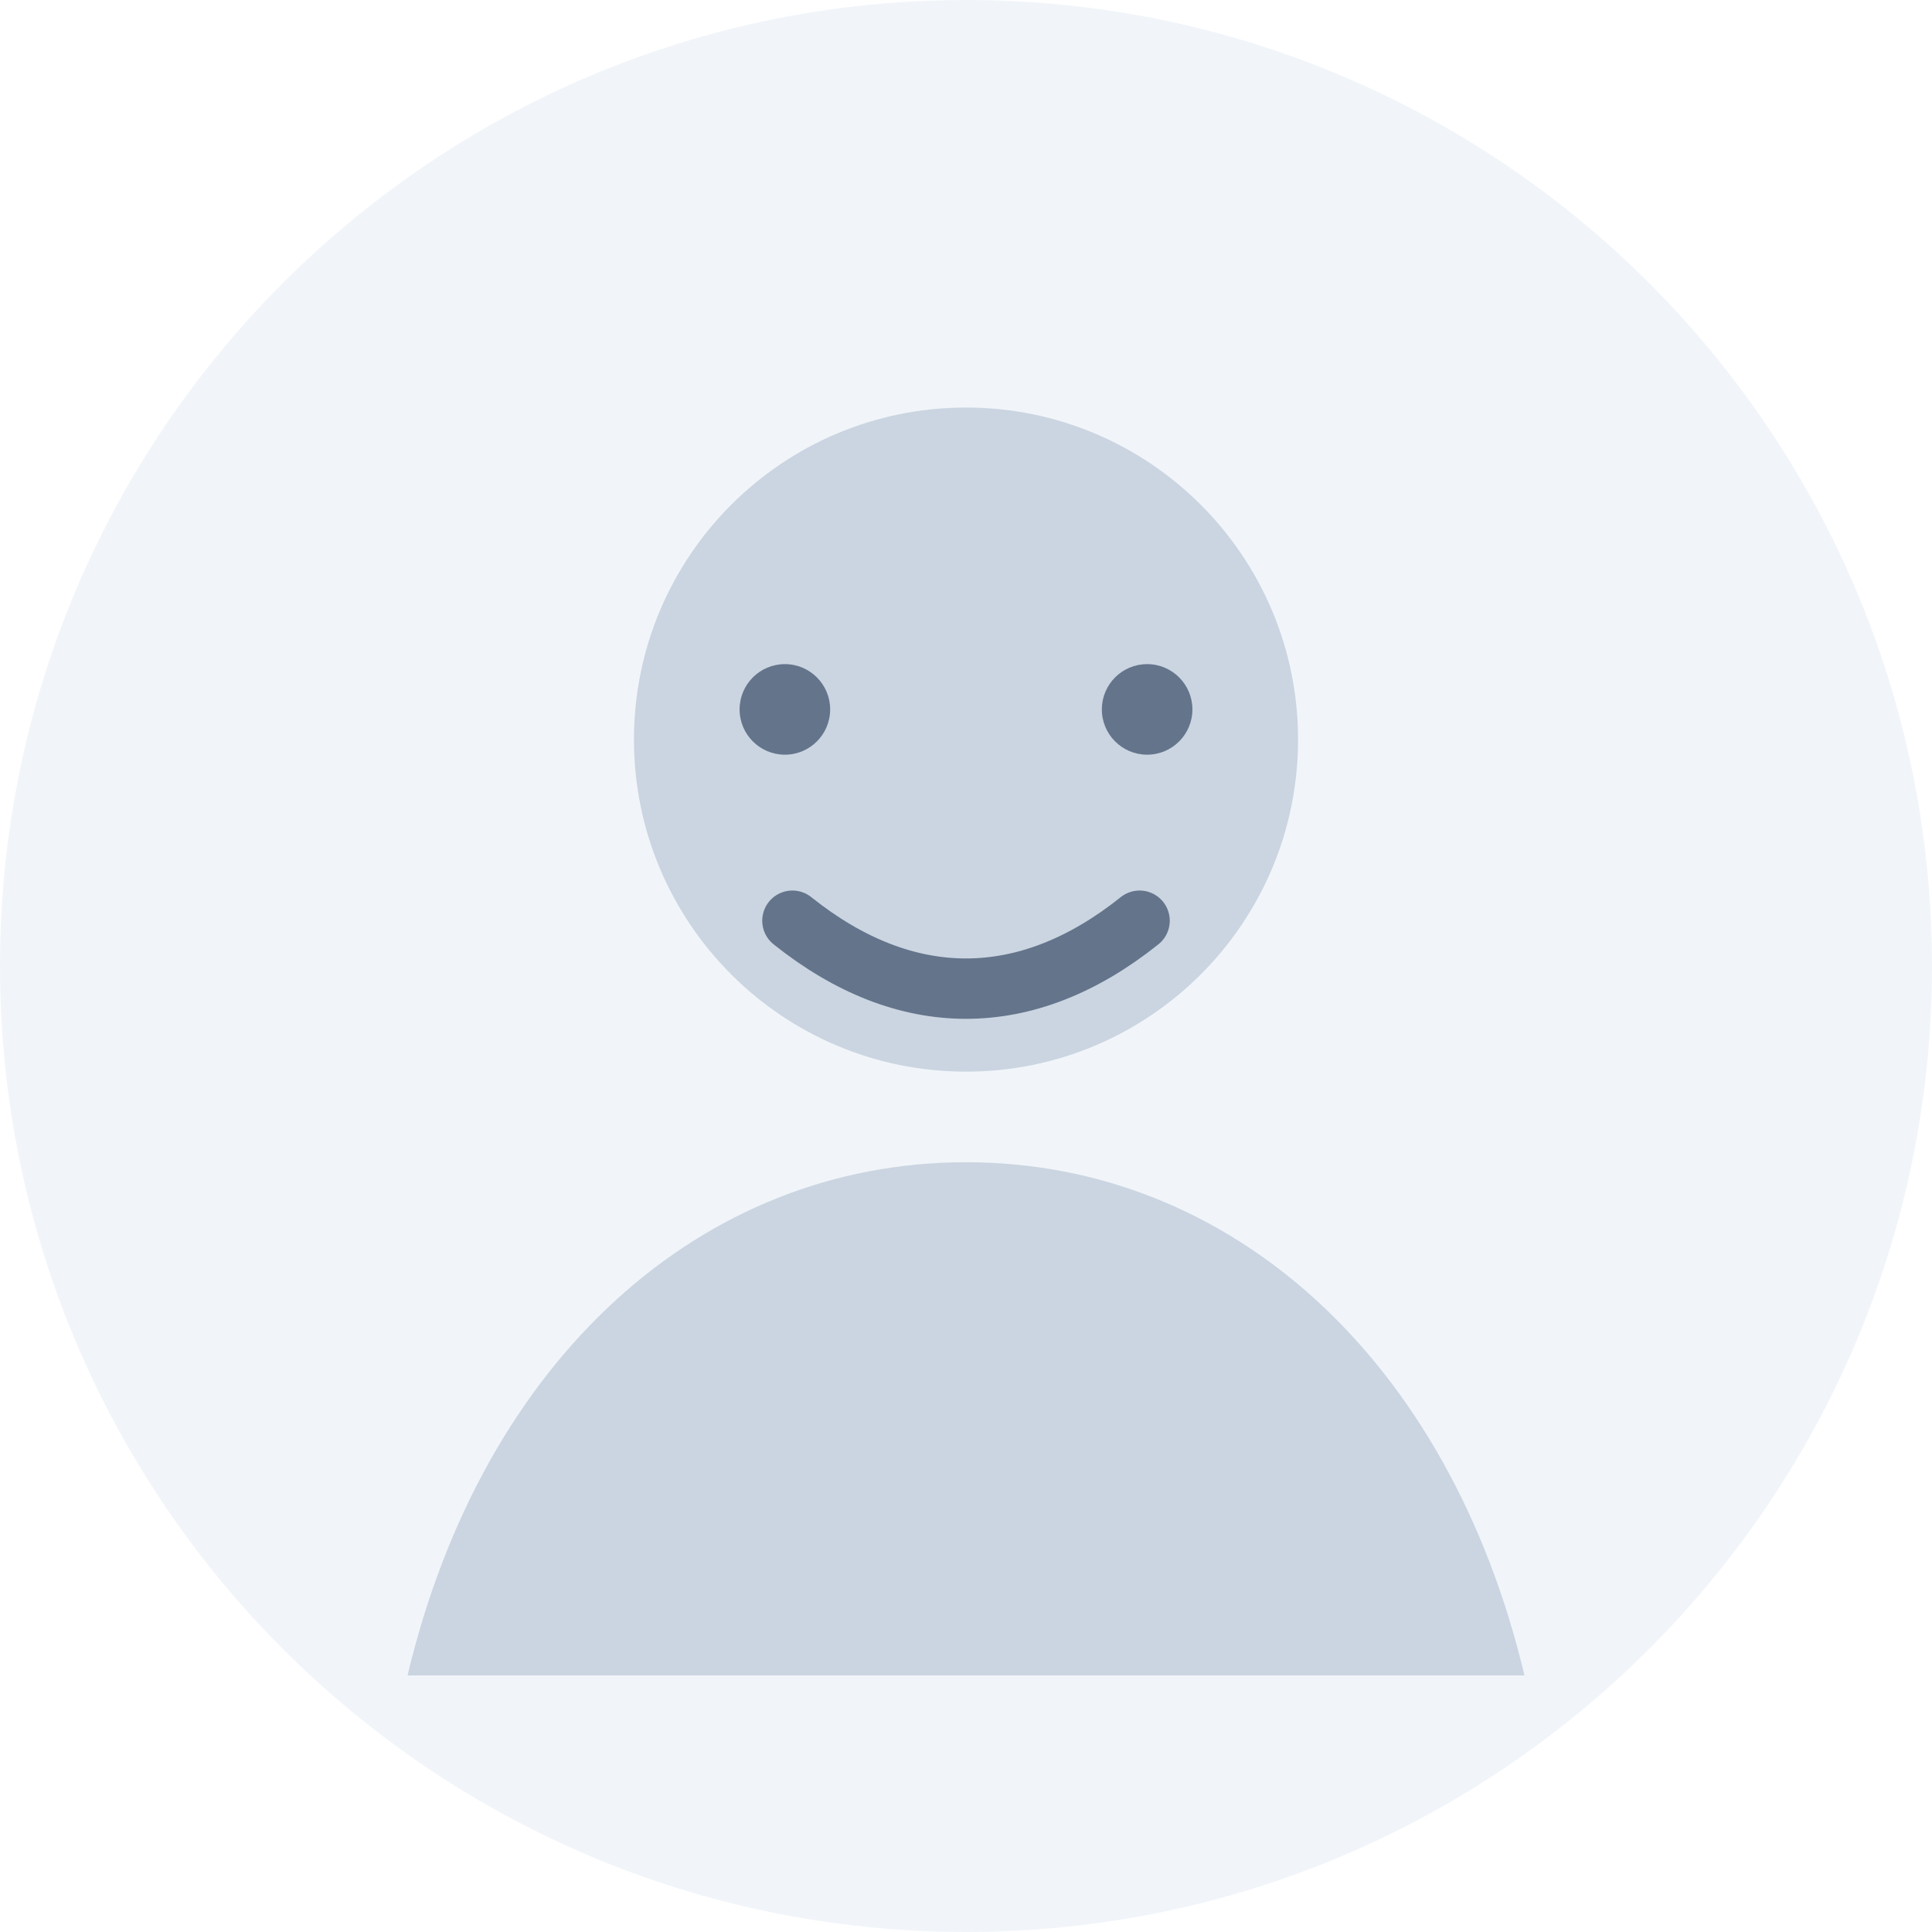
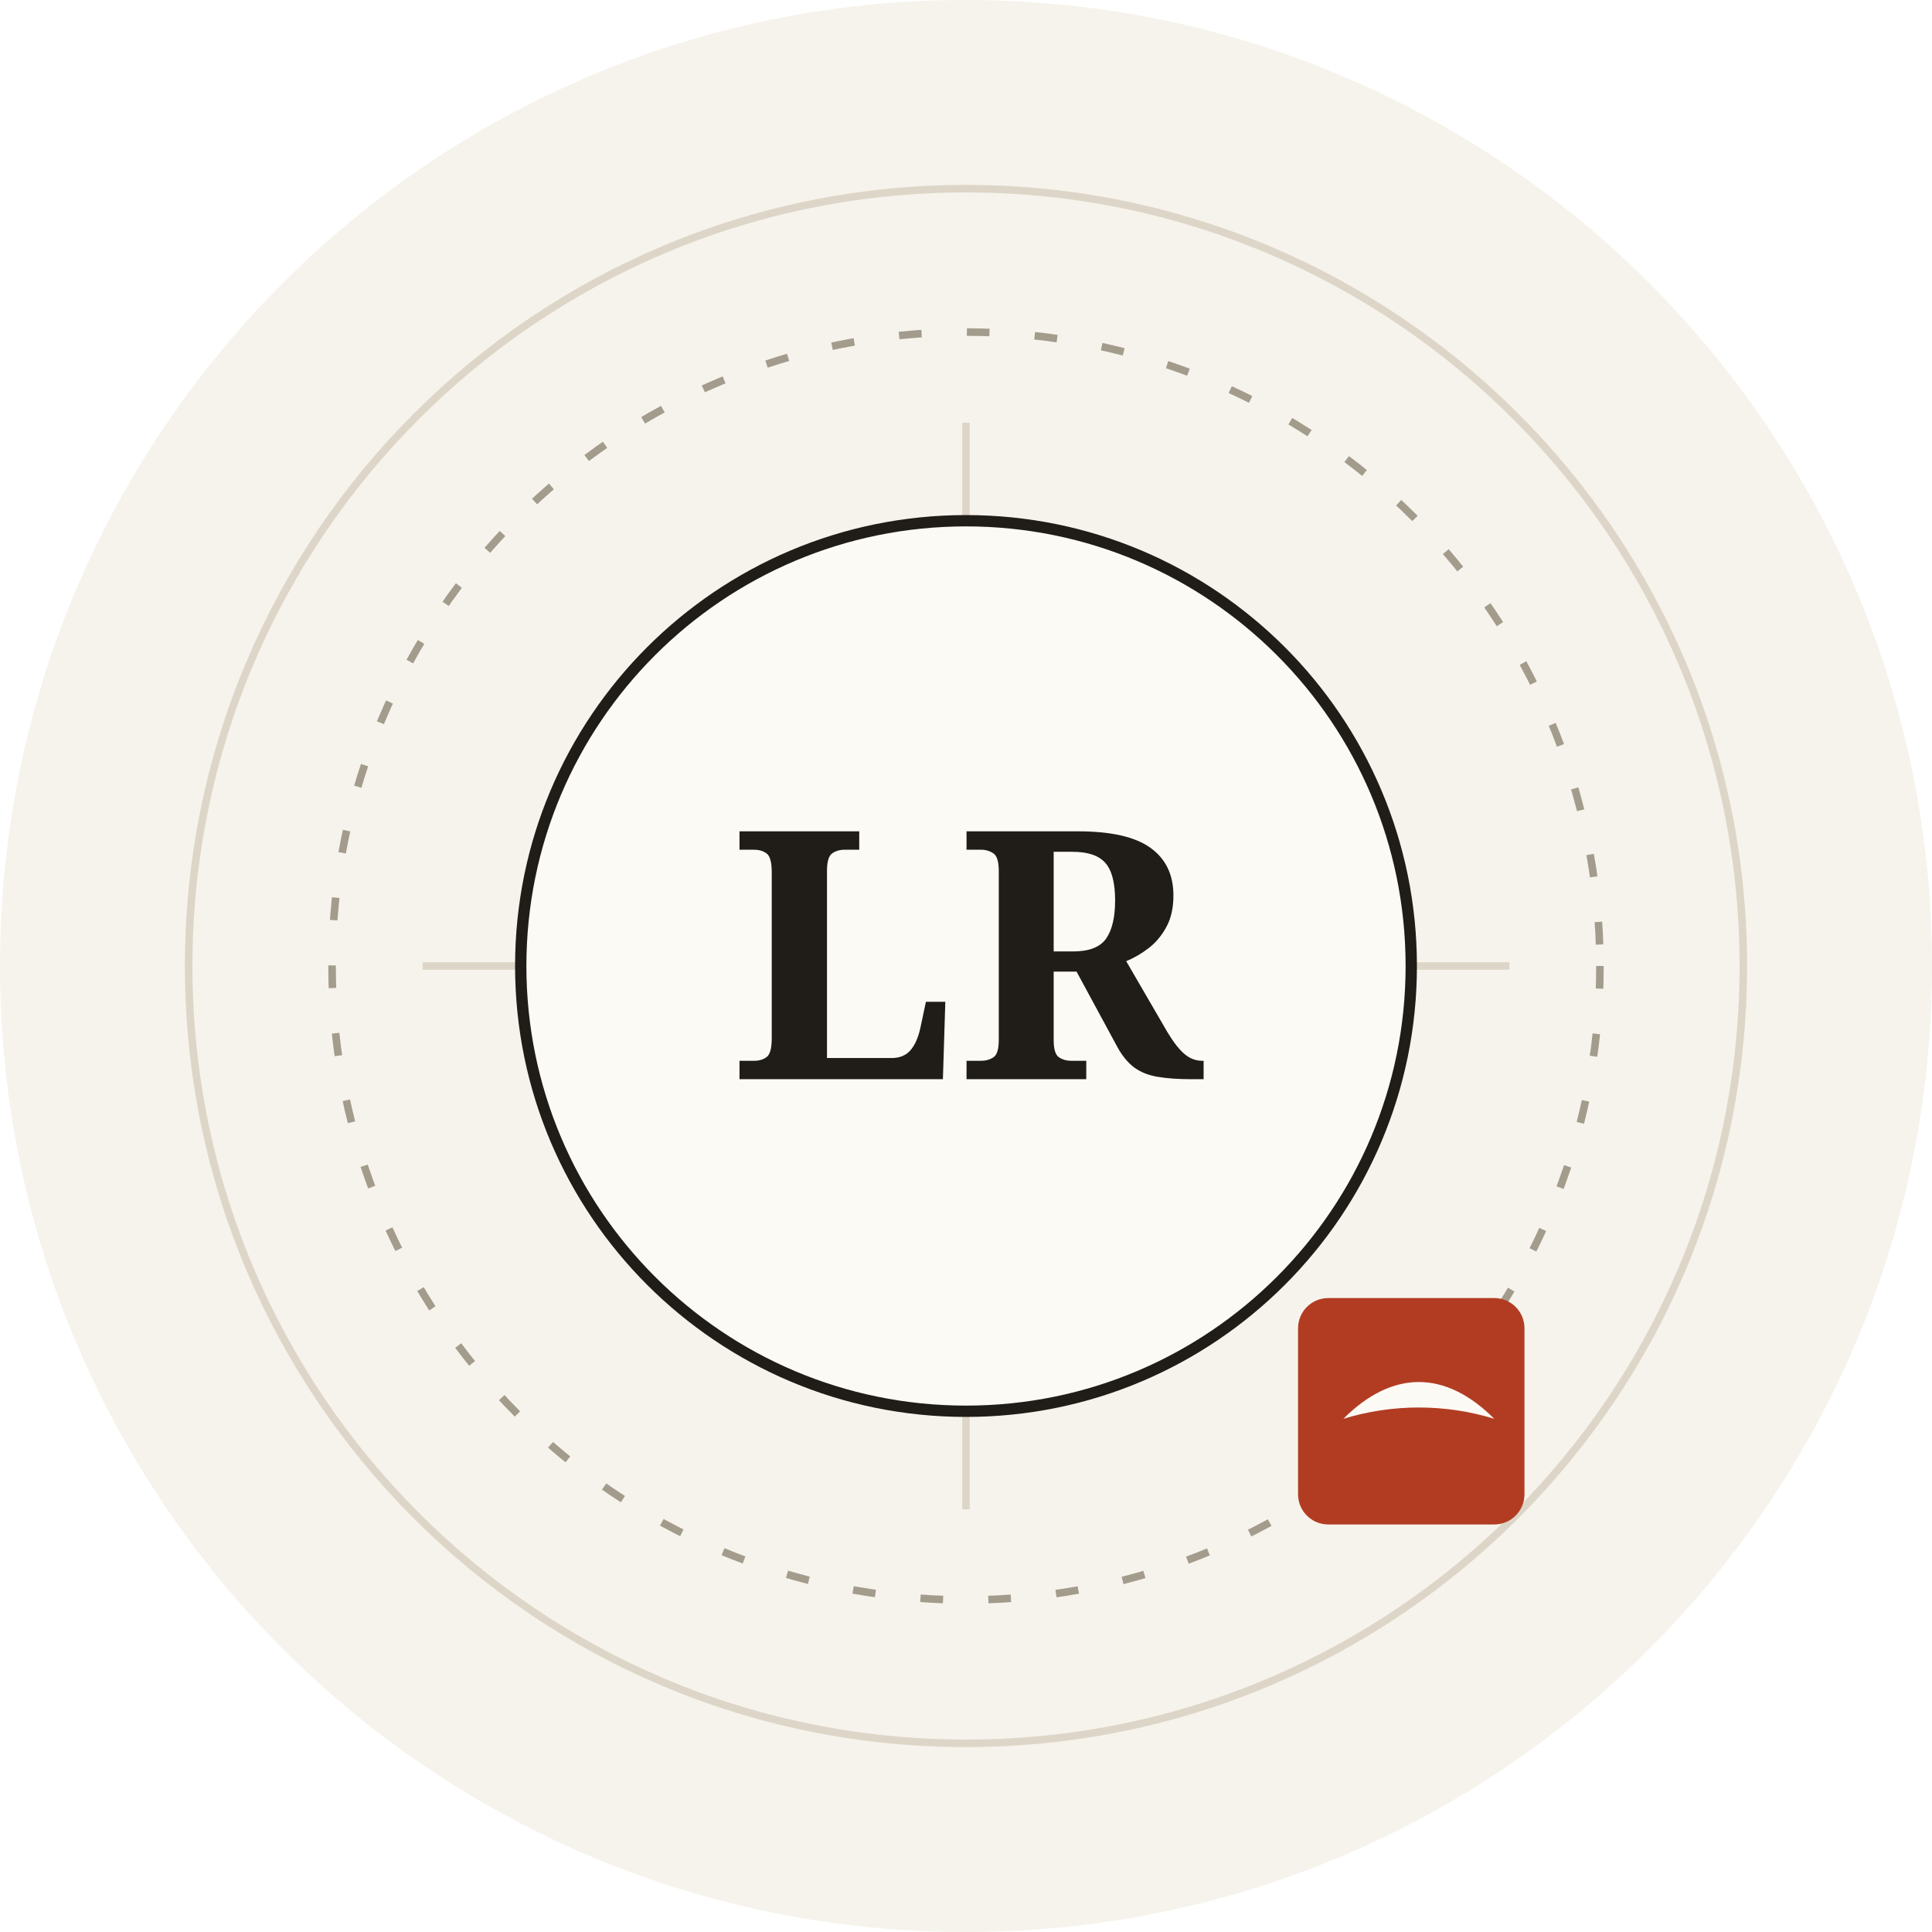
- <svg xmlns="http://www.w3.org/2000/svg" width="256" height="256" viewBox="0 0 256 256" fill="none">
-   <rect width="256" height="256" rx="128" fill="#F1F5F9" />
-   <circle cx="128" cy="98" r="44" fill="#CBD5E1" />
-   <path d="M54 222c10-42 39-68 74-68s64 26 74 68" fill="#CBD5E1" />
-   <circle cx="104" cy="94" r="6" fill="#64748B" />
-   <circle cx="152" cy="94" r="6" fill="#64748B" />
-   <path d="M105 122c15 12 31 12 46 0" stroke="#64748B" stroke-width="8" stroke-linecap="round" />
+ <svg xmlns="http://www.w3.org/2000/svg" width="512" height="512" viewBox="0 0 512 512" fill="none">
+   <rect width="512" height="512" rx="256" fill="#F6F3EC" />
+   <circle cx="256" cy="256" r="206" stroke="#DDD6C8" stroke-width="2" />
+   <circle cx="256" cy="256" r="168" stroke="#A39C8D" stroke-width="2" stroke-dasharray="6 12" />
+   <path d="M112 256H400M256 112V400" stroke="#DDD6C8" stroke-width="2" />
+   <circle cx="256" cy="256" r="118" fill="#FCFAF5" stroke="#201D18" stroke-width="3" />
+   <text x="256" y="286" fill="#201D18" font-family="Georgia, 'Songti SC', serif" font-size="92" font-weight="600" text-anchor="middle">LR</text>
+   <rect x="344" y="344" width="60" height="60" rx="8" fill="#B23C22" />
+   <path d="M356 376C369 363 383 363 396 376C383 372 369 372 356 376Z" fill="#FCFAF5" />
</svg>
